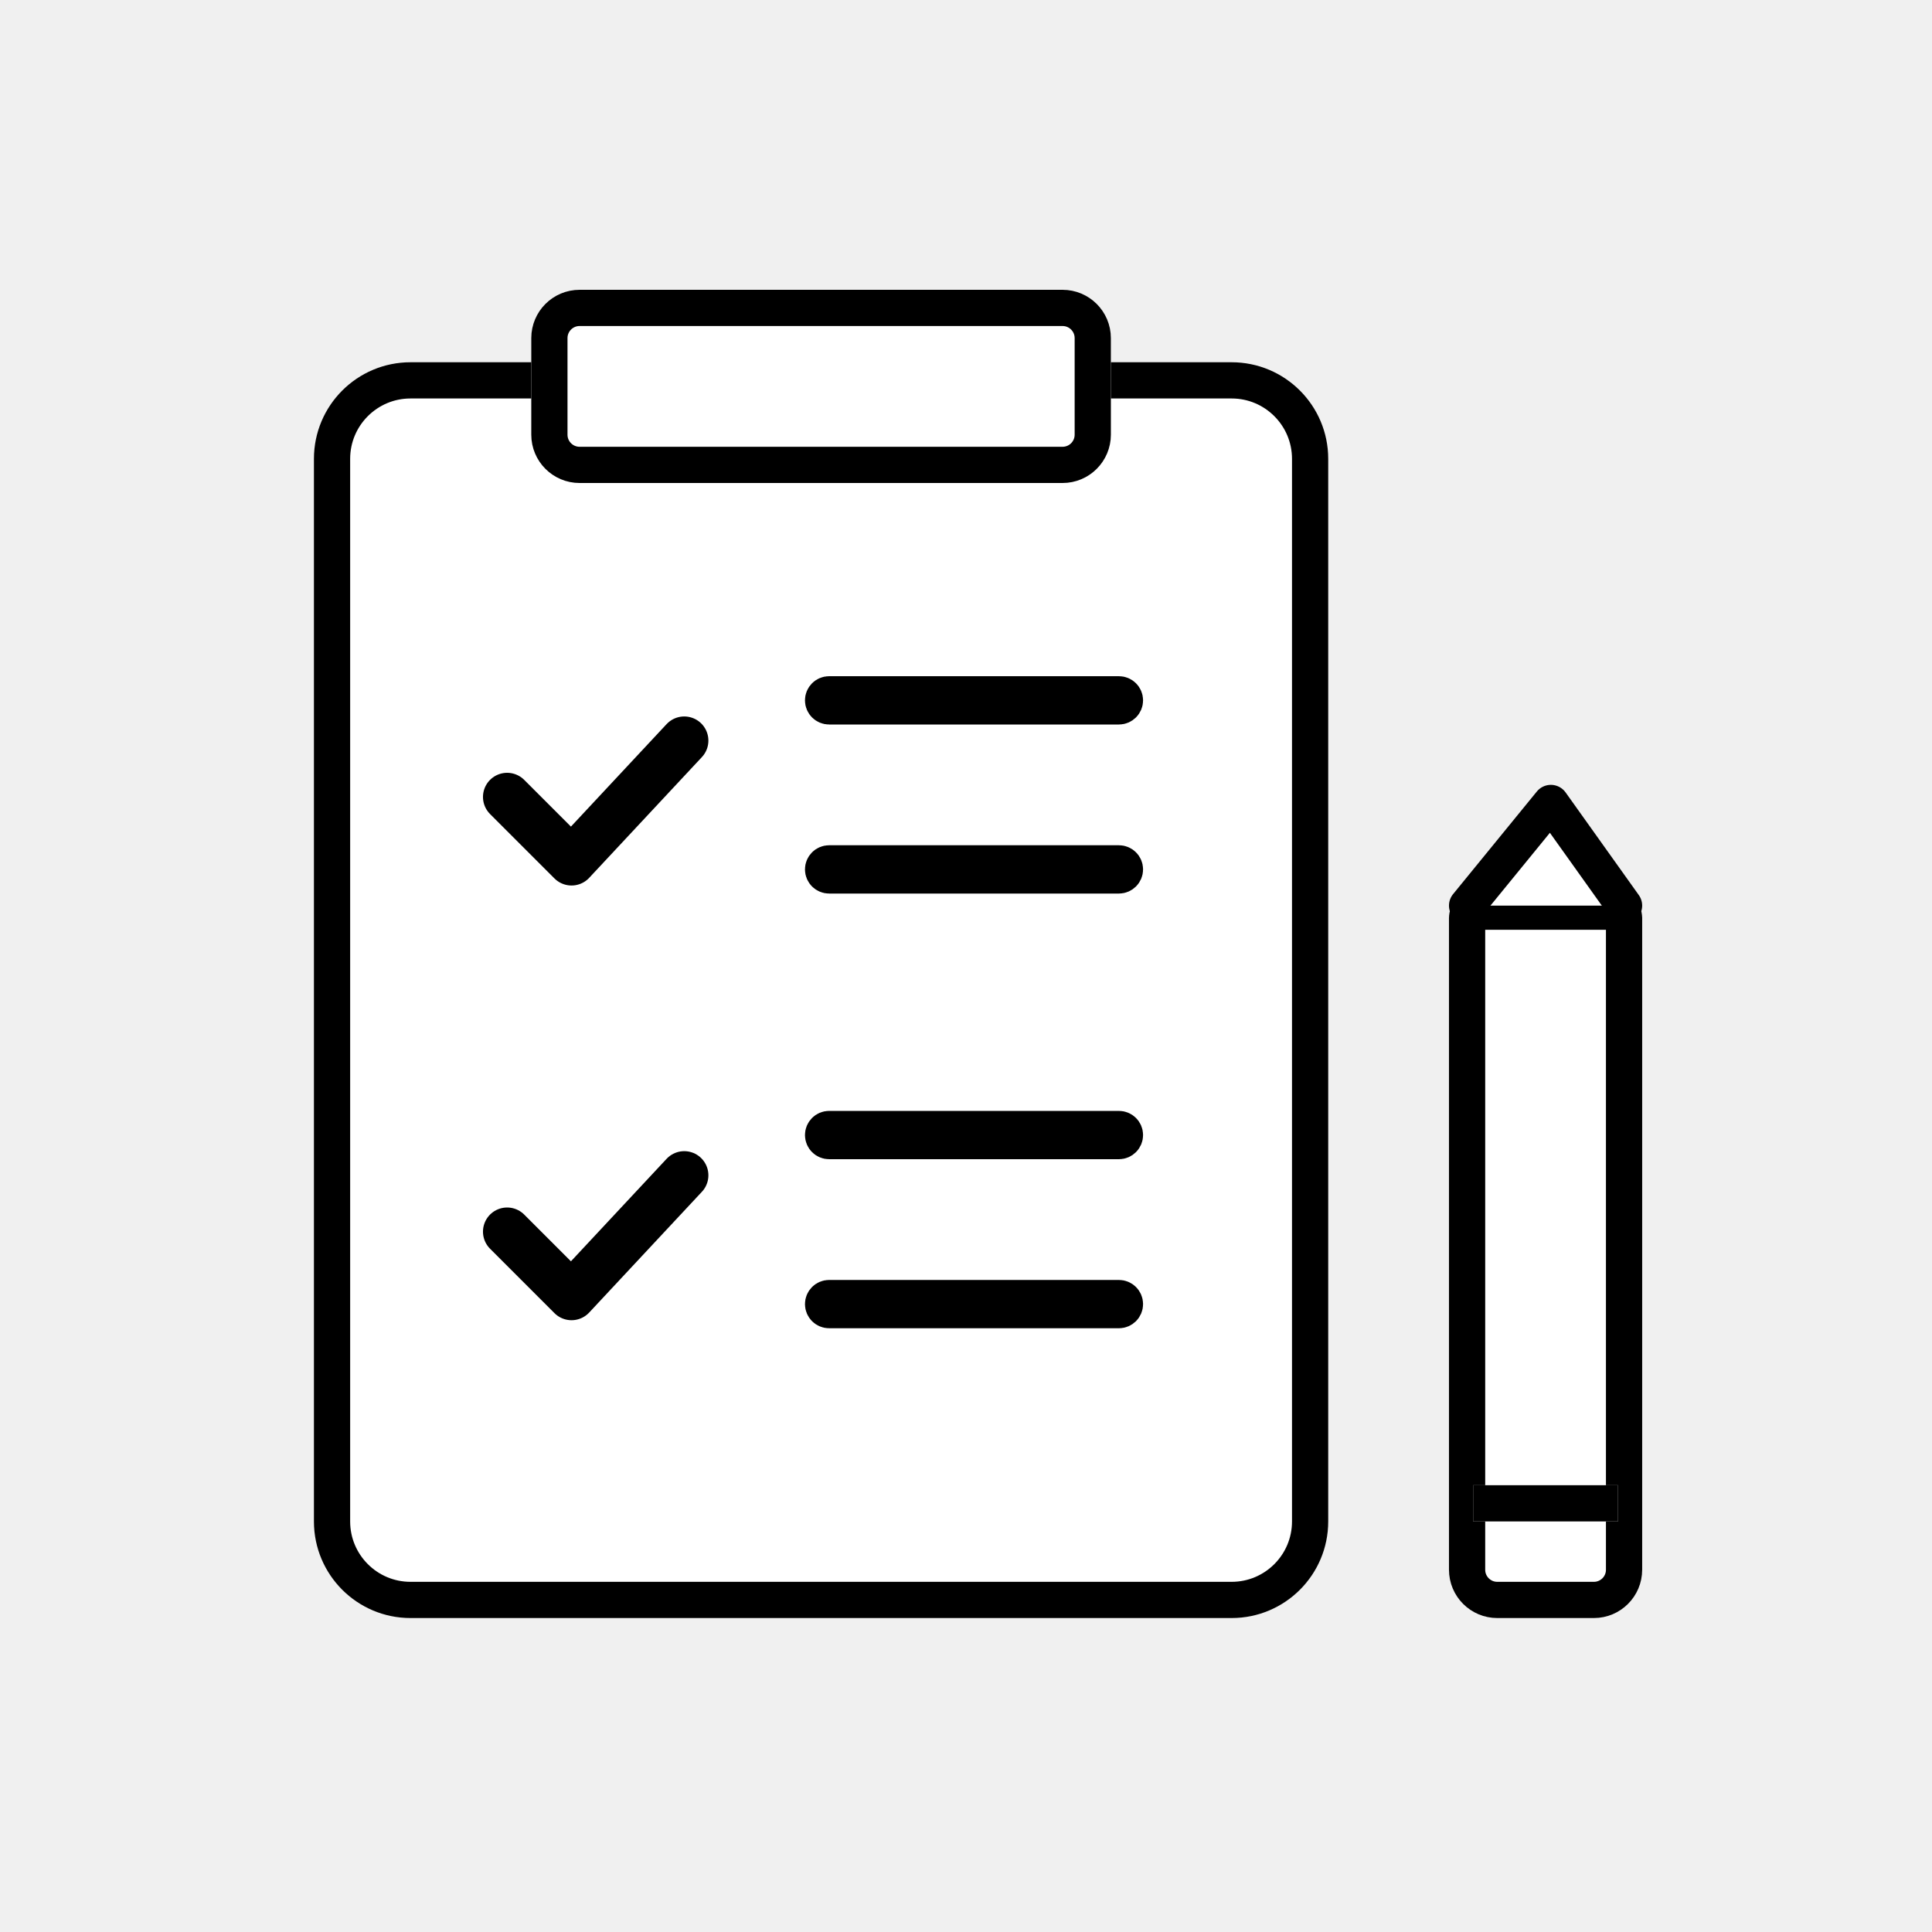
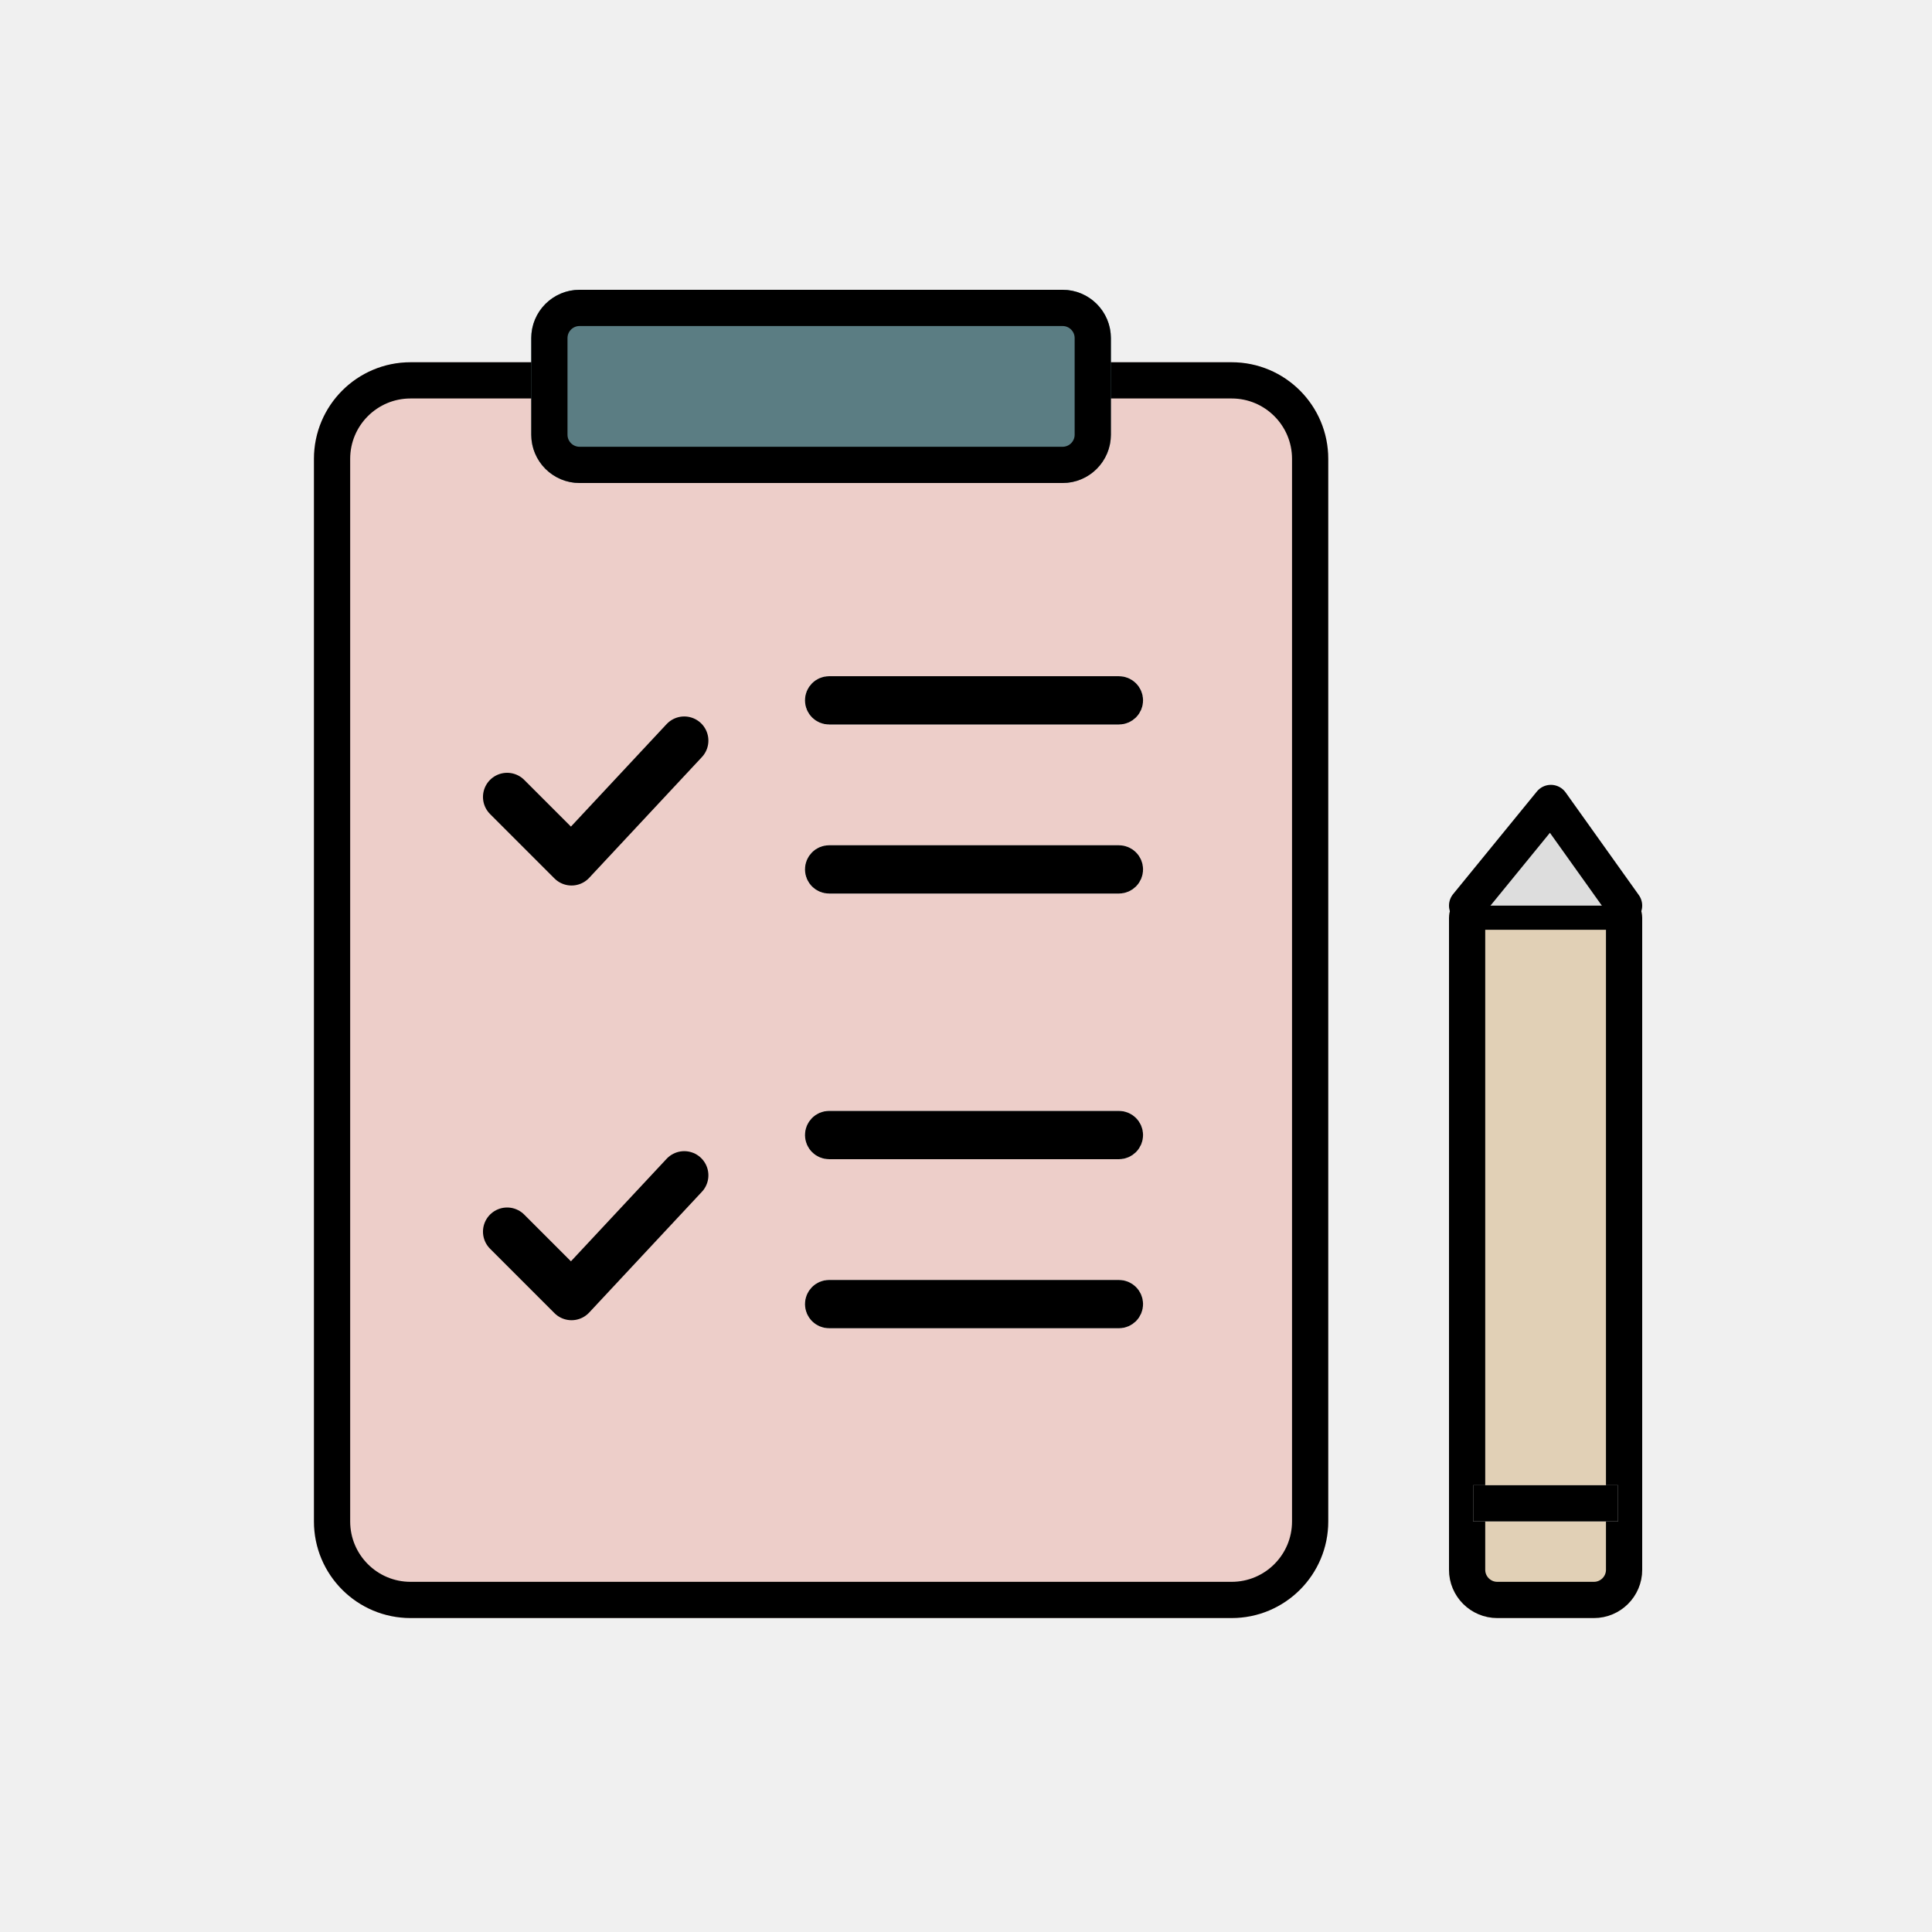
<svg xmlns="http://www.w3.org/2000/svg" width="80" height="80" viewBox="0 0 80 80">
-   <g id="그룹_1282" data-name="그룹 1282" transform="translate(-453.001 -370)">
-     <rect id="사각형_812" data-name="사각형 812" width="80" height="80" transform="translate(453.001 370)" fill="none" />
-     <g id="그룹_1184" data-name="그룹 1184" transform="translate(42 30)">
-       <g id="그룹_386" data-name="그룹 386">
-         <g id="사각형_278" data-name="사각형 278" transform="translate(466 355) rotate(90)" fill="#fff" stroke="#000" stroke-width="1.5">
-           <rect width="52" height="42" rx="4" stroke="none" />
-           <rect x="0.75" y="0.75" width="50.5" height="40.5" rx="3.25" fill="none" />
+   <g data-name="그룹 1209">
+     <path data-name="사각형 812" style="fill:none" d="M0 0h80v80H0z" />
+     <g data-name="그룹 1184">
+       <g data-name="그룹 386">
+         <g data-name="사각형 278" transform="rotate(90 20 35)" style="stroke-width:1.5px;stroke:#000;fill:#edcec9">
+           <rect width="52" height="42" rx="4" style="stroke:none" />
+           <rect x=".75" y=".75" width="50.5" height="40.5" rx="3.25" style="fill:none" />
        </g>
-         <g id="그룹_388" data-name="그룹 388" transform="translate(-1.667 3)">
-           <g id="사각형_279" data-name="사각형 279" transform="translate(446 365)" fill="#fff" stroke="#000" stroke-width="1.5">
-             <rect width="14" height="2" rx="1" stroke="none" />
-             <rect x="0.75" y="0.75" width="12.5" height="0.5" rx="0.25" fill="none" />
+         <g data-name="그룹 388">
+           <g data-name="사각형 279" transform="translate(33.332 28)" style="fill:#fff;stroke-width:1.5px;stroke:#000">
+             <rect width="14" height="2" rx="1" style="stroke:none" />
+             <rect x=".75" y=".75" width="12.5" height=".5" rx=".25" style="fill:none" />
          </g>
-           <g id="사각형_282" data-name="사각형 282" transform="translate(446 383)" fill="#fff" stroke="#000" stroke-width="1.5">
-             <rect width="14" height="2" rx="1" stroke="none" />
-             <rect x="0.75" y="0.75" width="12.5" height="0.5" rx="0.25" fill="none" />
+           <g data-name="사각형 282" transform="translate(33.332 46)" style="fill:#fff;stroke-width:1.5px;stroke:#000">
+             <rect width="14" height="2" rx="1" style="stroke:none" />
+             <rect x=".75" y=".75" width="12.5" height=".5" rx=".25" style="fill:none" />
          </g>
-           <g id="사각형_280" data-name="사각형 280" transform="translate(446 372)" fill="#fff" stroke="#000" stroke-width="1.5">
-             <rect width="14" height="2" rx="1" stroke="none" />
-             <rect x="0.75" y="0.75" width="12.5" height="0.5" rx="0.25" fill="none" />
+           <g data-name="사각형 280" transform="translate(33.332 35)" style="fill:#fff;stroke-width:1.5px;stroke:#000">
+             <rect width="14" height="2" rx="1" style="stroke:none" />
+             <rect x=".75" y=".75" width="12.5" height=".5" rx=".25" style="fill:none" />
          </g>
-           <g id="사각형_281" data-name="사각형 281" transform="translate(446 390)" fill="#fff" stroke="#000" stroke-width="1.5">
-             <rect width="14" height="2" rx="1" stroke="none" />
-             <rect x="0.75" y="0.75" width="12.5" height="0.5" rx="0.25" fill="none" />
+           <g data-name="사각형 281" transform="translate(33.332 53)" style="fill:#fff;stroke-width:1.5px;stroke:#000">
+             <rect width="14" height="2" rx="1" style="stroke:none" />
+             <rect x=".75" y=".75" width="12.5" height=".5" rx=".25" style="fill:none" />
          </g>
-           <path id="패스_143" data-name="패스 143" d="M431.667,370l2.667,2.667,4.667-5" transform="translate(2)" fill="none" stroke="#000" stroke-linecap="round" stroke-linejoin="round" stroke-width="2" />
-           <path id="패스_144" data-name="패스 144" d="M431.667,370l2.667,2.667,4.667-5" transform="translate(2 18)" fill="none" stroke="#000" stroke-linecap="round" stroke-linejoin="round" stroke-width="2" />
+           <path data-name="패스 143" d="m431.667 370 2.667 2.667 4.667-5" transform="translate(-410.668 -337)" style="stroke-width:2px;stroke-linecap:round;stroke-linejoin:round;stroke:#000;fill:none" />
+           <path data-name="패스 144" d="m431.667 370 2.667 2.667 4.667-5" transform="translate(-410.668 -319)" style="stroke-width:2px;stroke-linecap:round;stroke-linejoin:round;stroke:#000;fill:none" />
        </g>
-         <g id="사각형_285" data-name="사각형 285" transform="translate(433 352)" fill="#fff" stroke="#000" stroke-width="1.5">
-           <rect width="24" height="8" rx="2" stroke="none" />
-           <rect x="0.75" y="0.75" width="22.5" height="6.5" rx="1.25" fill="none" />
+         <g data-name="사각형 285" transform="translate(21.999 12)" style="fill:#5b7d83;stroke-width:1.5px;stroke:#000">
+           <rect width="24" height="8" rx="2" style="stroke:none" />
+           <rect x=".75" y=".75" width="22.5" height="6.5" rx="1.25" style="fill:none" />
        </g>
      </g>
-       <g id="그룹_385" data-name="그룹 385" transform="translate(1462 788) rotate(180)">
-         <g id="사각형_283" data-name="사각형 283" transform="translate(983 381)" fill="#fff" stroke="#000" stroke-width="1.5">
-           <path d="M2,0H6A2,2,0,0,1,8,2V29a1,1,0,0,1-1,1H1a1,1,0,0,1-1-1V2A2,2,0,0,1,2,0Z" stroke="none" />
-           <path d="M2,.75H6A1.25,1.25,0,0,1,7.25,2V29a.25.25,0,0,1-.25.25H1A.25.25,0,0,1,.75,29V2A1.25,1.25,0,0,1,2,.75Z" fill="none" />
+       <g data-name="그룹 385">
+         <g data-name="사각형 283" style="fill:#e1d0b6;stroke-width:1.5px;stroke:#000">
+           <path d="M2 0h4a2 2 0 0 1 2 2v27a1 1 0 0 1-1 1H1a1 1 0 0 1-1-1V2a2 2 0 0 1 2-2z" style="stroke:none" transform="rotate(180 34 33.5)" />
+           <path d="M2 .75h4A1.25 1.25 0 0 1 7.25 2v27a.25.25 0 0 1-.25.25H1A.25.25 0 0 1 .75 29V2A1.25 1.25 0 0 1 2 .75z" style="fill:none" transform="rotate(180 34 33.5)" />
        </g>
-         <path id="패스_145" data-name="패스 145" d="M2973.75,410.063l3.031,4.25,3.469-4.25" transform="translate(-1990 0.438)" fill="#fff" stroke="#000" stroke-linecap="round" stroke-linejoin="round" stroke-width="1.5" />
-         <g id="사각형_284" data-name="사각형 284" transform="translate(984 385)" fill="#fff" stroke="#000" stroke-width="1">
-           <rect width="6" height="1.5" stroke="none" />
-           <rect x="0.5" y="0.5" width="5" height="0.5" fill="none" />
+         <path data-name="패스 145" d="m2973.75 410.063 3.031 4.25 3.469-4.25" transform="rotate(180 1520.5 223.781)" style="fill:#ddd;stroke-linecap:round;stroke-linejoin:round;stroke-width:1.5px;stroke:#000" />
+         <g data-name="사각형 284" style="fill:#fff;stroke:#000">
+           <path style="stroke:none" d="M0 0h6v1.5H0z" transform="rotate(180 33.5 31.5)" />
+           <path style="fill:none" d="M.5.5h5V1h-5z" transform="rotate(180 33.5 31.5)" />
        </g>
      </g>
    </g>
  </g>
</svg>
